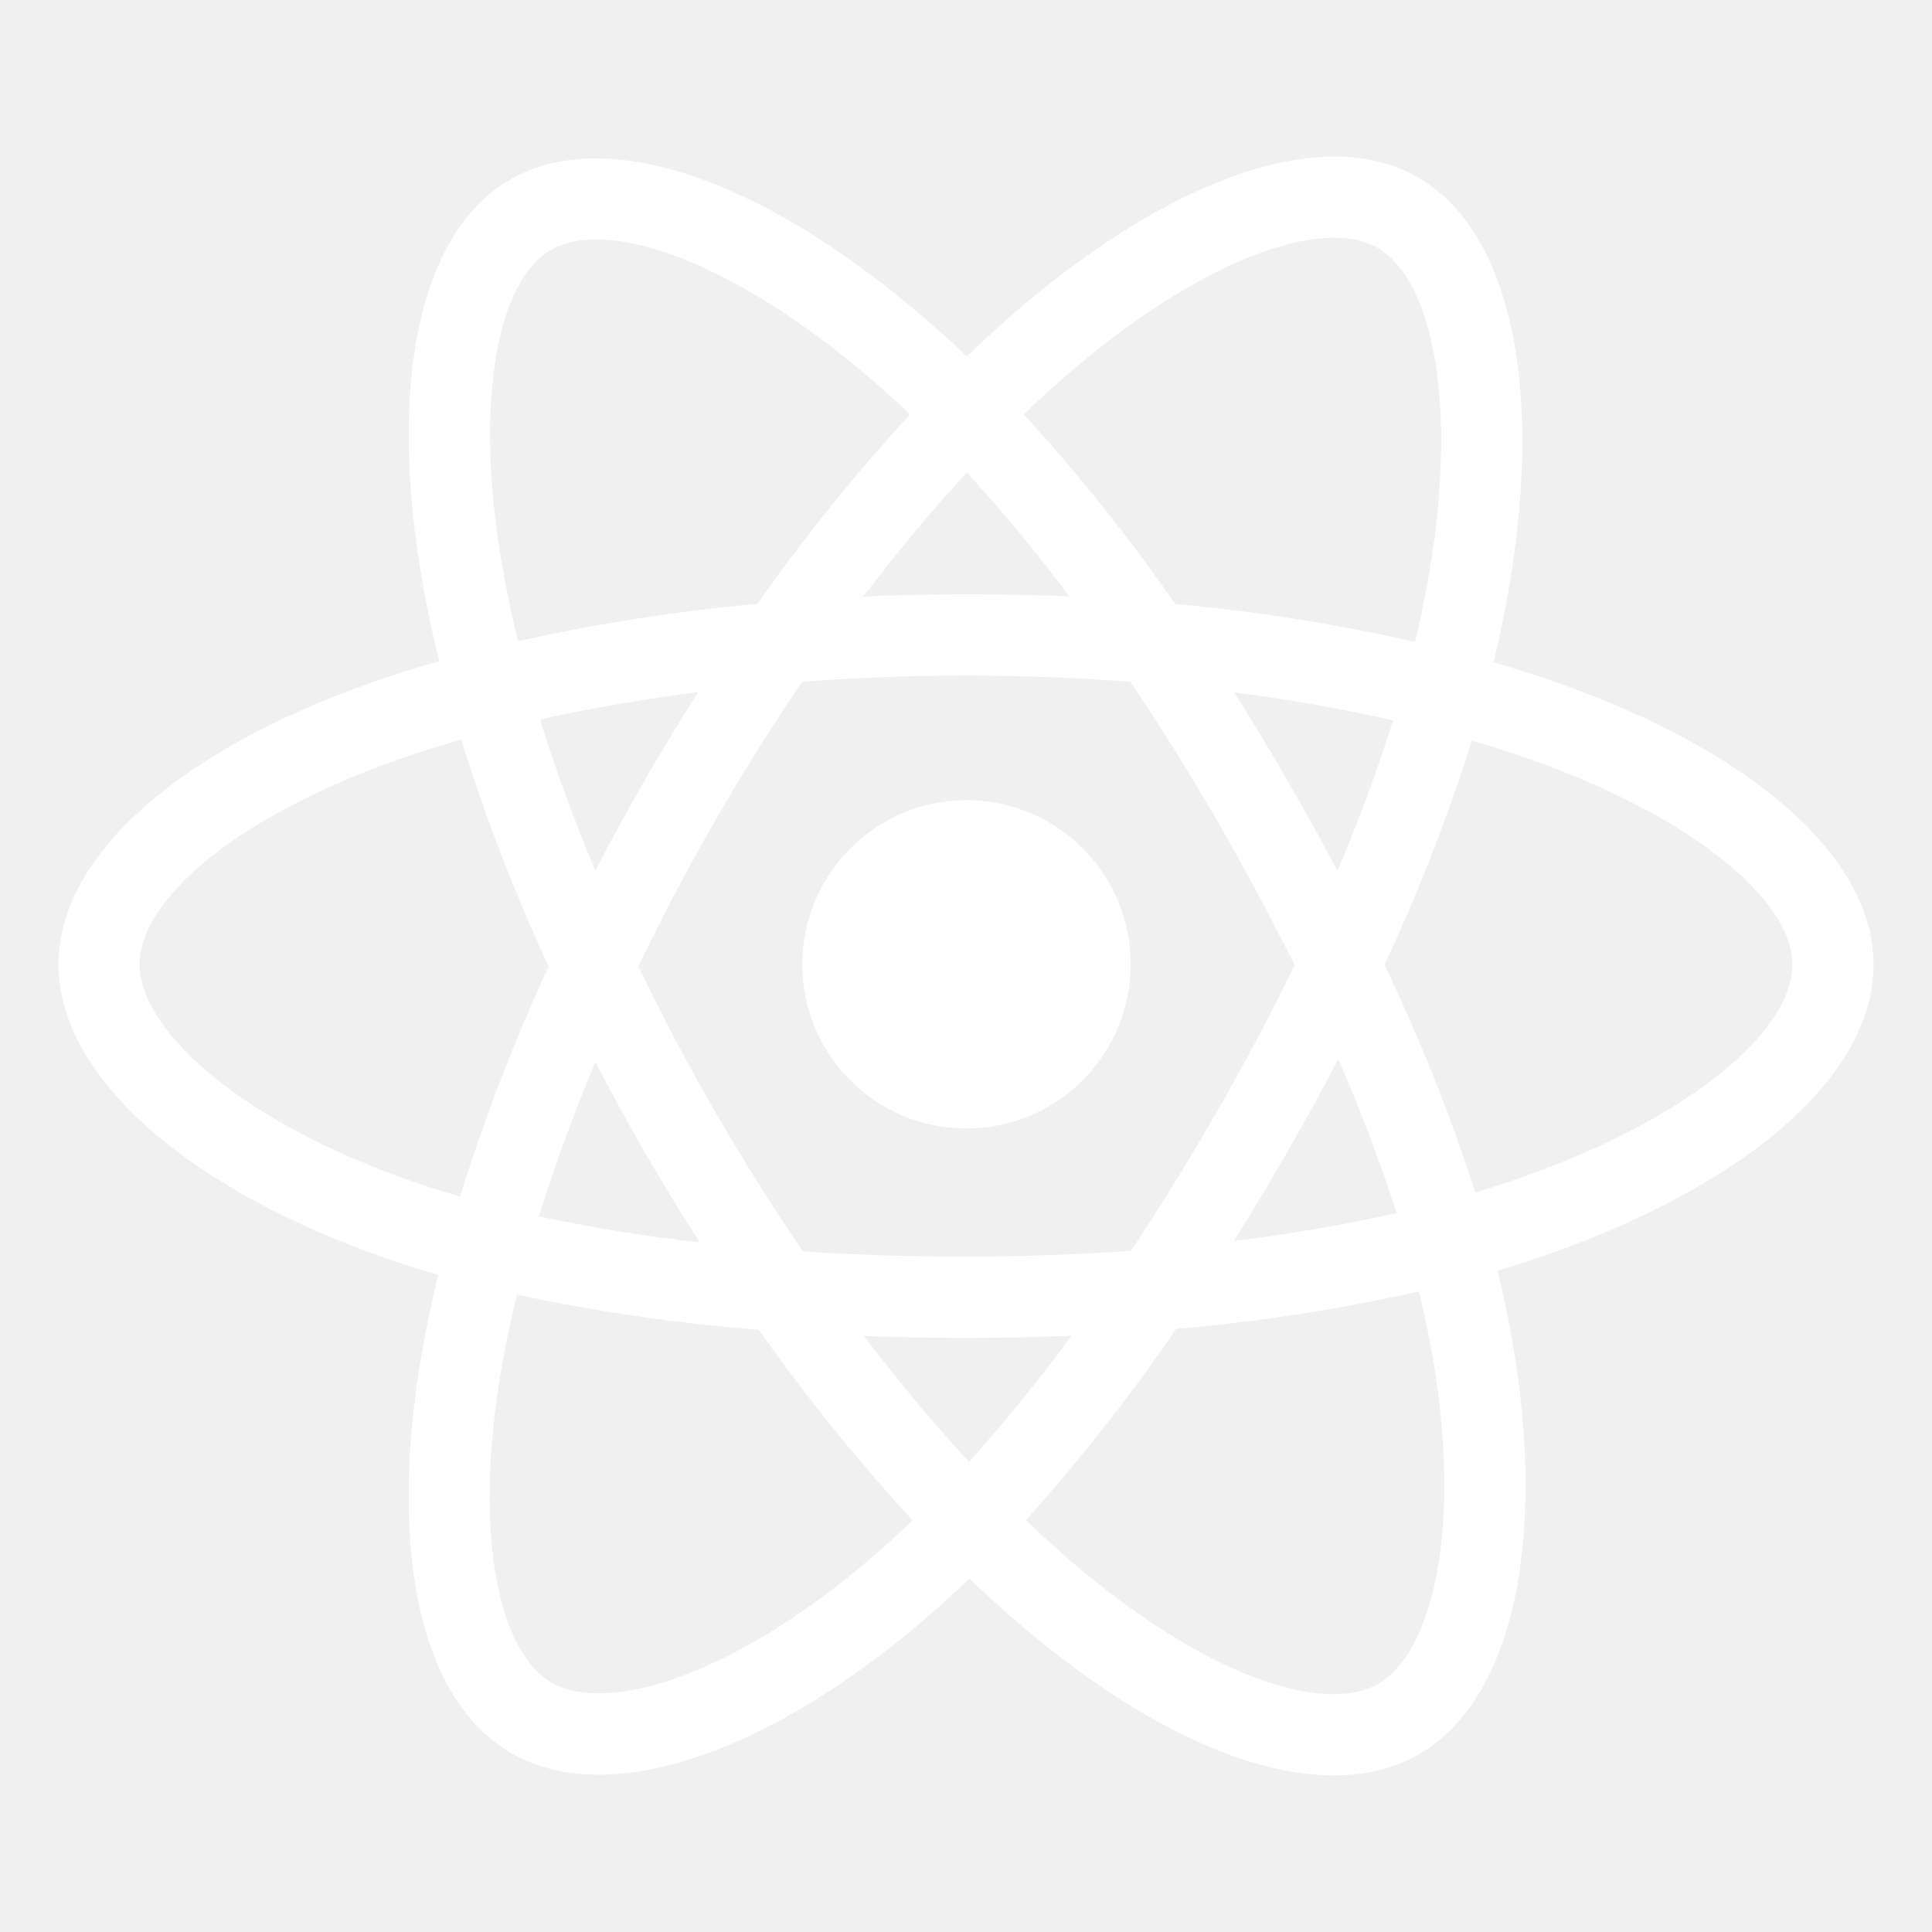
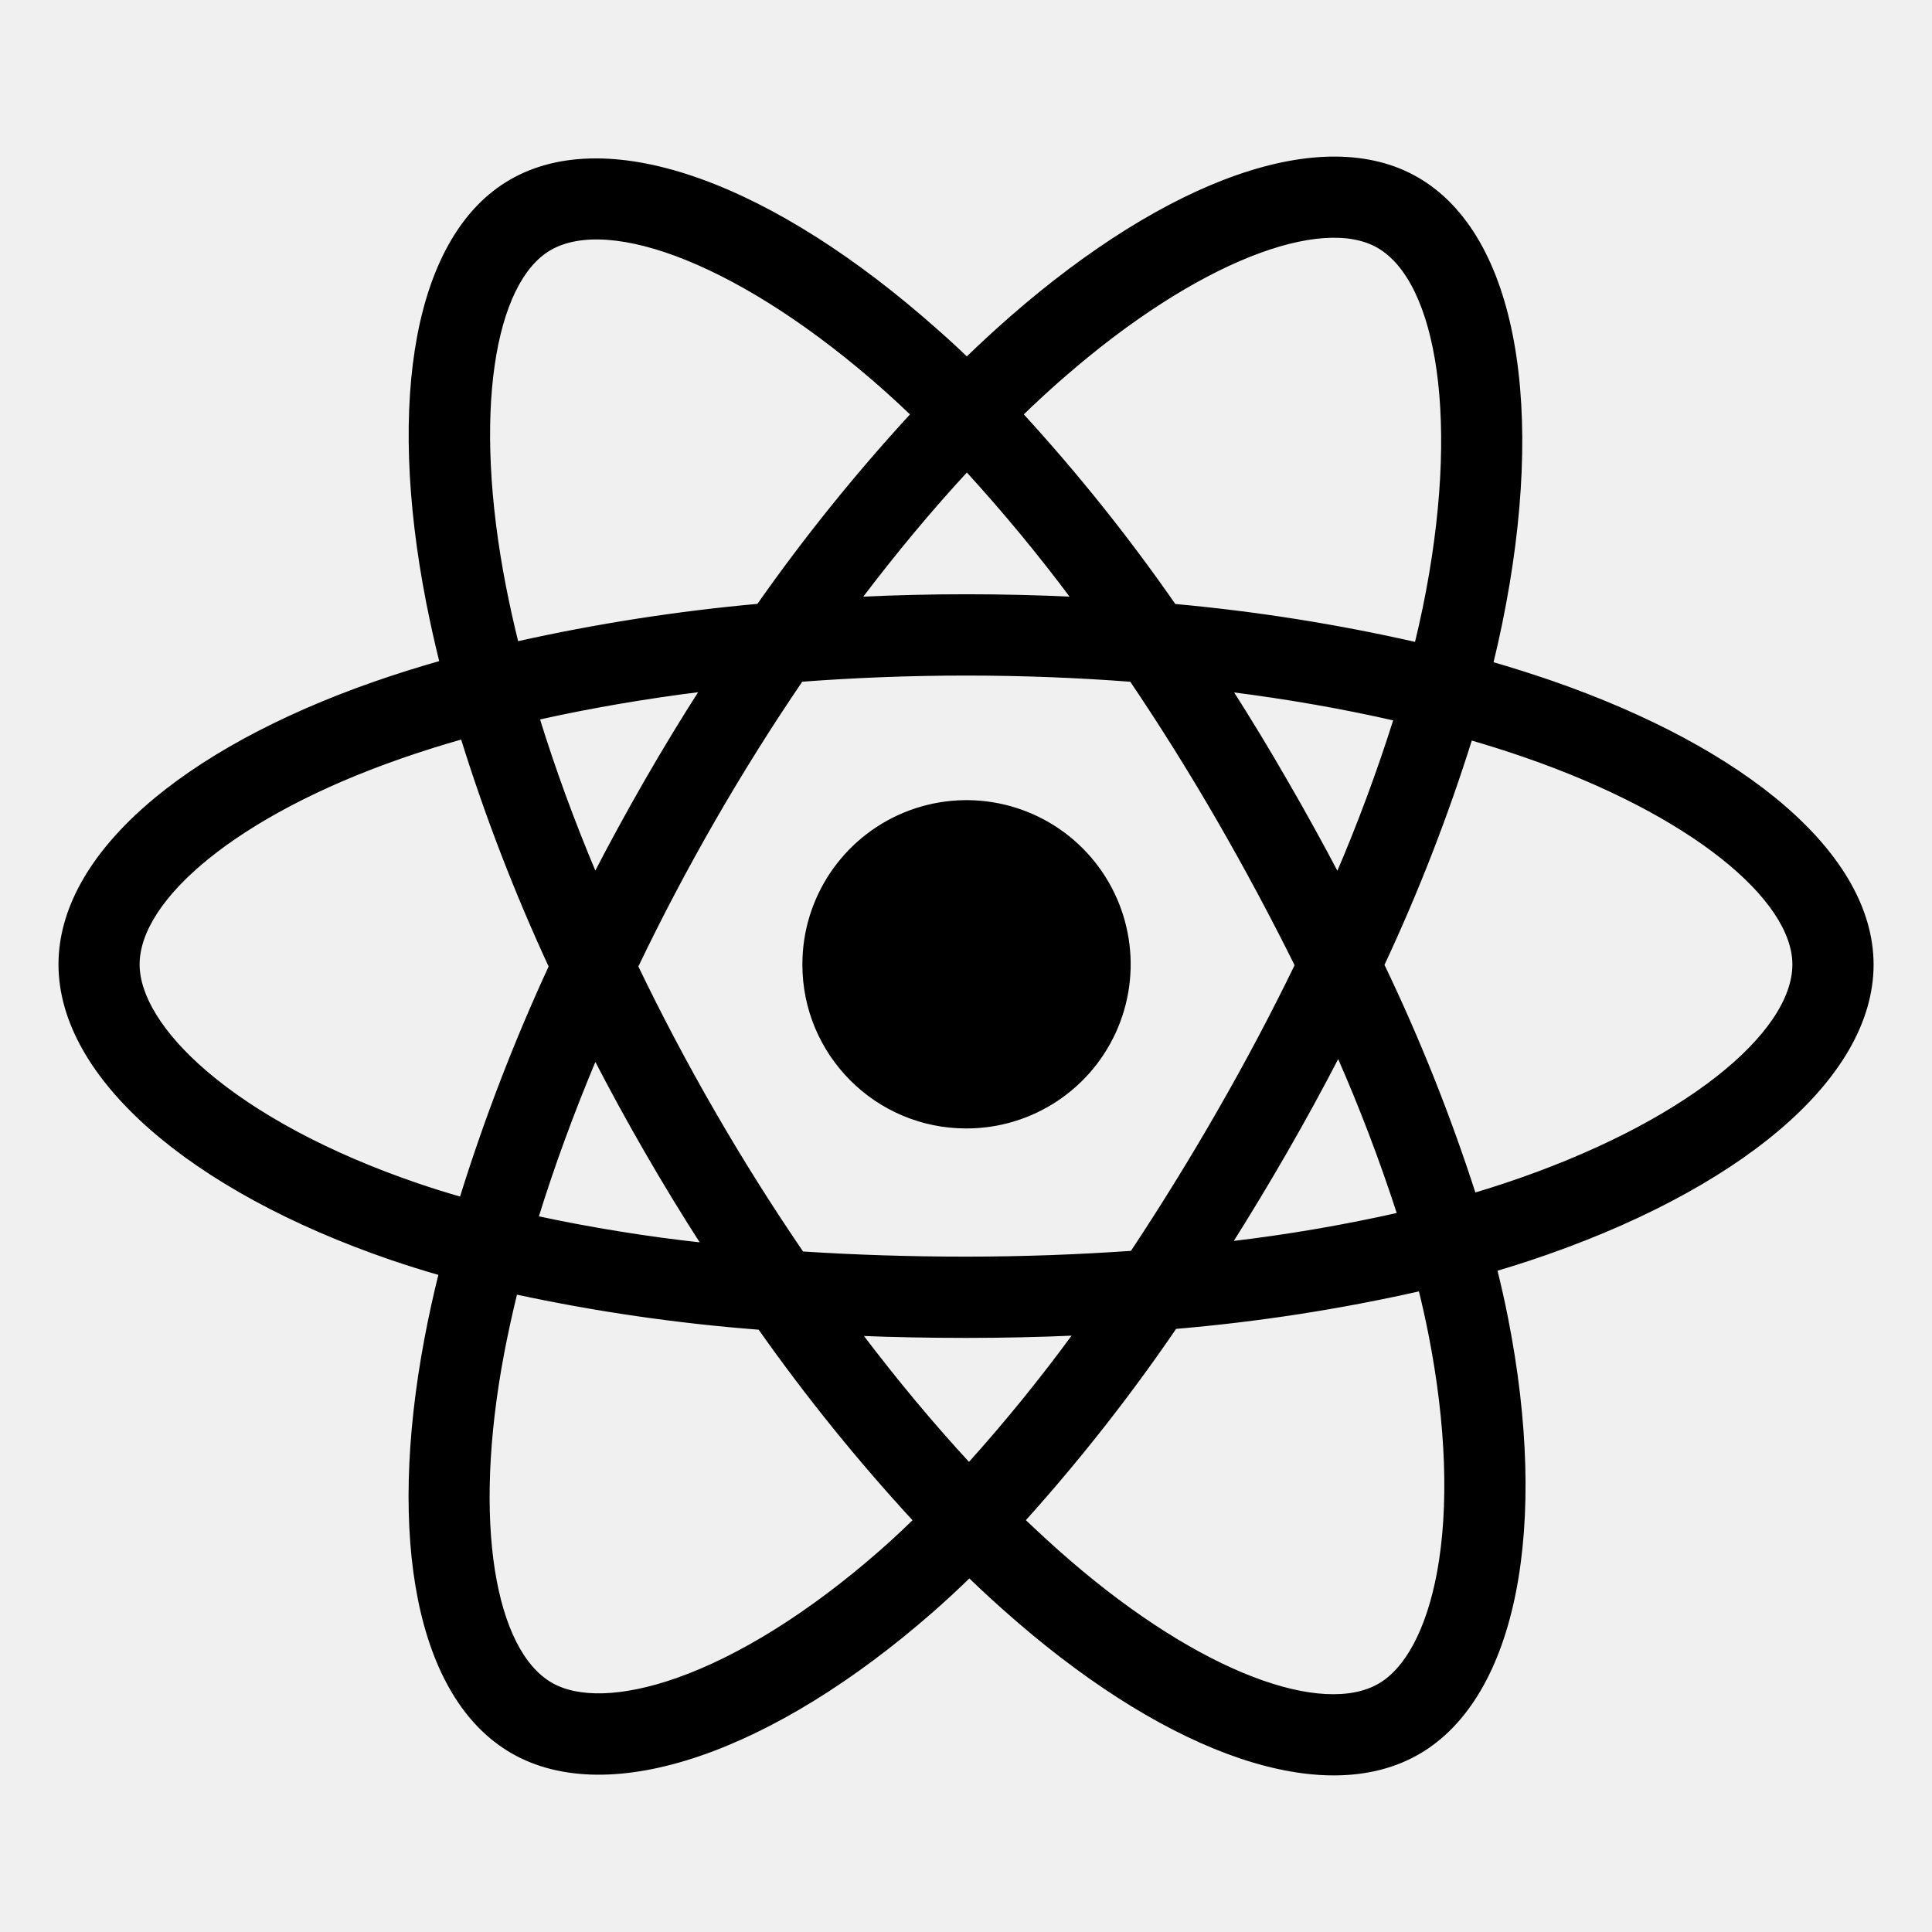
- <svg xmlns="http://www.w3.org/2000/svg" fill="white" stroke="white" width="512" height="512" viewBox="0 0 512 512">
+ <svg xmlns="http://www.w3.org/2000/svg" fill="black" stroke="black" width="512" height="512" viewBox="0 0 512 512">
  <path d="M410.66,180.72h0q-7.67-2.62-15.45-4.88,1.29-5.25,2.38-10.56c11.7-56.9,4.05-102.74-22.06-117.83-25-14.48-66,.61-107.36,36.69q-6.1,5.34-11.95,11-3.9-3.76-8-7.36c-43.35-38.58-86.8-54.83-112.88-39.69-25,14.51-32.43,57.6-21.9,111.53q1.58,8,3.55,15.93c-6.15,1.75-12.09,3.62-17.77,5.6C48.46,198.9,16,226.73,16,255.59c0,29.82,34.84,59.72,87.77,77.85q6.44,2.19,13,4.07Q114.64,346,113,354.68c-10,53-2.2,95.07,22.75,109.49,25.77,14.89,69-.41,111.14-37.31q5-4.38,10-9.25,6.32,6.11,13,11.86c40.8,35.18,81.09,49.39,106,34.93,25.75-14.94,34.12-60.14,23.25-115.13q-1.25-6.3-2.88-12.86,4.56-1.35,8.93-2.79c55-18.27,90.83-47.81,90.83-78C496,226.62,462.5,198.61,410.66,180.72Zm-129-81.08c35.43-30.91,68.55-43.11,83.65-34.39h0c16.07,9.29,22.32,46.75,12.22,95.88q-1,4.8-2.16,9.57a487.83,487.83,0,0,0-64.18-10.16,481.27,481.27,0,0,0-40.57-50.75Q276,104.57,281.64,99.64ZM157.73,280.25q6.51,12.6,13.61,24.89,7.23,12.54,15.07,24.71a435.28,435.28,0,0,1-44.24-7.13C146.41,309,151.63,294.75,157.73,280.25Zm0-48.33c-6-14.19-11.08-28.15-15.25-41.63,13.7-3.07,28.3-5.58,43.52-7.48q-7.65,11.94-14.72,24.23T157.7,231.92Zm10.9,24.17q9.48-19.77,20.42-38.78h0q10.93-19,23.27-37.13c14.28-1.08,28.92-1.65,43.71-1.65s29.52.57,43.79,1.66q12.21,18.09,23.13,37t20.69,38.6Q334,275.63,323,294.73h0q-10.91,19-23,37.24c-14.25,1-29,1.55-44,1.55s-29.47-.47-43.46-1.38q-12.43-18.19-23.46-37.29T168.6,256.09ZM340.75,305q7.25-12.58,13.92-25.49h0a440.41,440.41,0,0,1,16.12,42.32A434.44,434.44,0,0,1,326,329.48Q333.62,317.39,340.75,305Zm13.72-73.07q-6.64-12.65-13.81-25h0q-7-12.18-14.59-24.06c15.31,1.94,30,4.52,43.77,7.67A439.89,439.89,0,0,1,354.47,231.93ZM256.23,124.48h0a439.75,439.75,0,0,1,28.25,34.18q-28.35-1.35-56.74,0C237.07,146.32,246.62,134.87,256.23,124.48ZM145.66,65.86c16.06-9.32,51.57,4,89,37.27,2.39,2.13,4.8,4.36,7.2,6.67A491.37,491.37,0,0,0,201,160.51a499.12,499.12,0,0,0-64.06,10q-1.83-7.36-3.3-14.82h0C124.59,109.46,130.58,74.61,145.66,65.86ZM122.25,317.71q-6-1.71-11.85-3.71c-23.4-8-42.73-18.44-56-29.81C42.52,274,36.5,263.83,36.5,255.59c0-17.51,26.06-39.85,69.52-55q8.19-2.85,16.52-5.21a493.54,493.54,0,0,0,23.4,60.75A502.46,502.46,0,0,0,122.25,317.71Zm111.13,93.67c-18.63,16.32-37.29,27.89-53.74,33.72h0c-14.78,5.23-26.55,5.38-33.66,1.27-15.14-8.75-21.44-42.54-12.85-87.86q1.53-8,3.5-16a480.85,480.85,0,0,0,64.69,9.39,501.2,501.2,0,0,0,41.2,51C239.54,405.83,236.49,408.65,233.38,411.38Zm23.42-23.22c-9.72-10.51-19.42-22.14-28.88-34.64q13.79.54,28.08.54c9.78,0,19.46-.21,29-.64A439.33,439.33,0,0,1,256.8,388.16Zm124.52,28.59c-2.86,15.44-8.61,25.74-15.72,29.86-15.13,8.78-47.48-2.63-82.36-32.72-4-3.44-8-7.13-12.07-11a484.54,484.54,0,0,0,40.23-51.2,477.84,477.84,0,0,0,65-10.05q1.47,5.94,2.6,11.64h0C383.81,377.58,384.5,399.56,381.32,416.75Zm17.4-102.64h0c-2.62.87-5.32,1.71-8.06,2.53a483.26,483.26,0,0,0-24.31-60.94,481.52,481.52,0,0,0,23.36-60.06c4.91,1.43,9.68,2.93,14.27,4.52,44.42,15.32,71.52,38,71.52,55.43C475.5,274.19,446.23,298.33,398.72,314.11Z" />
  <path d="M256,298.55a43,43,0,1,0-42.86-43A42.91,42.91,0,0,0,256,298.55Z" />
</svg>
